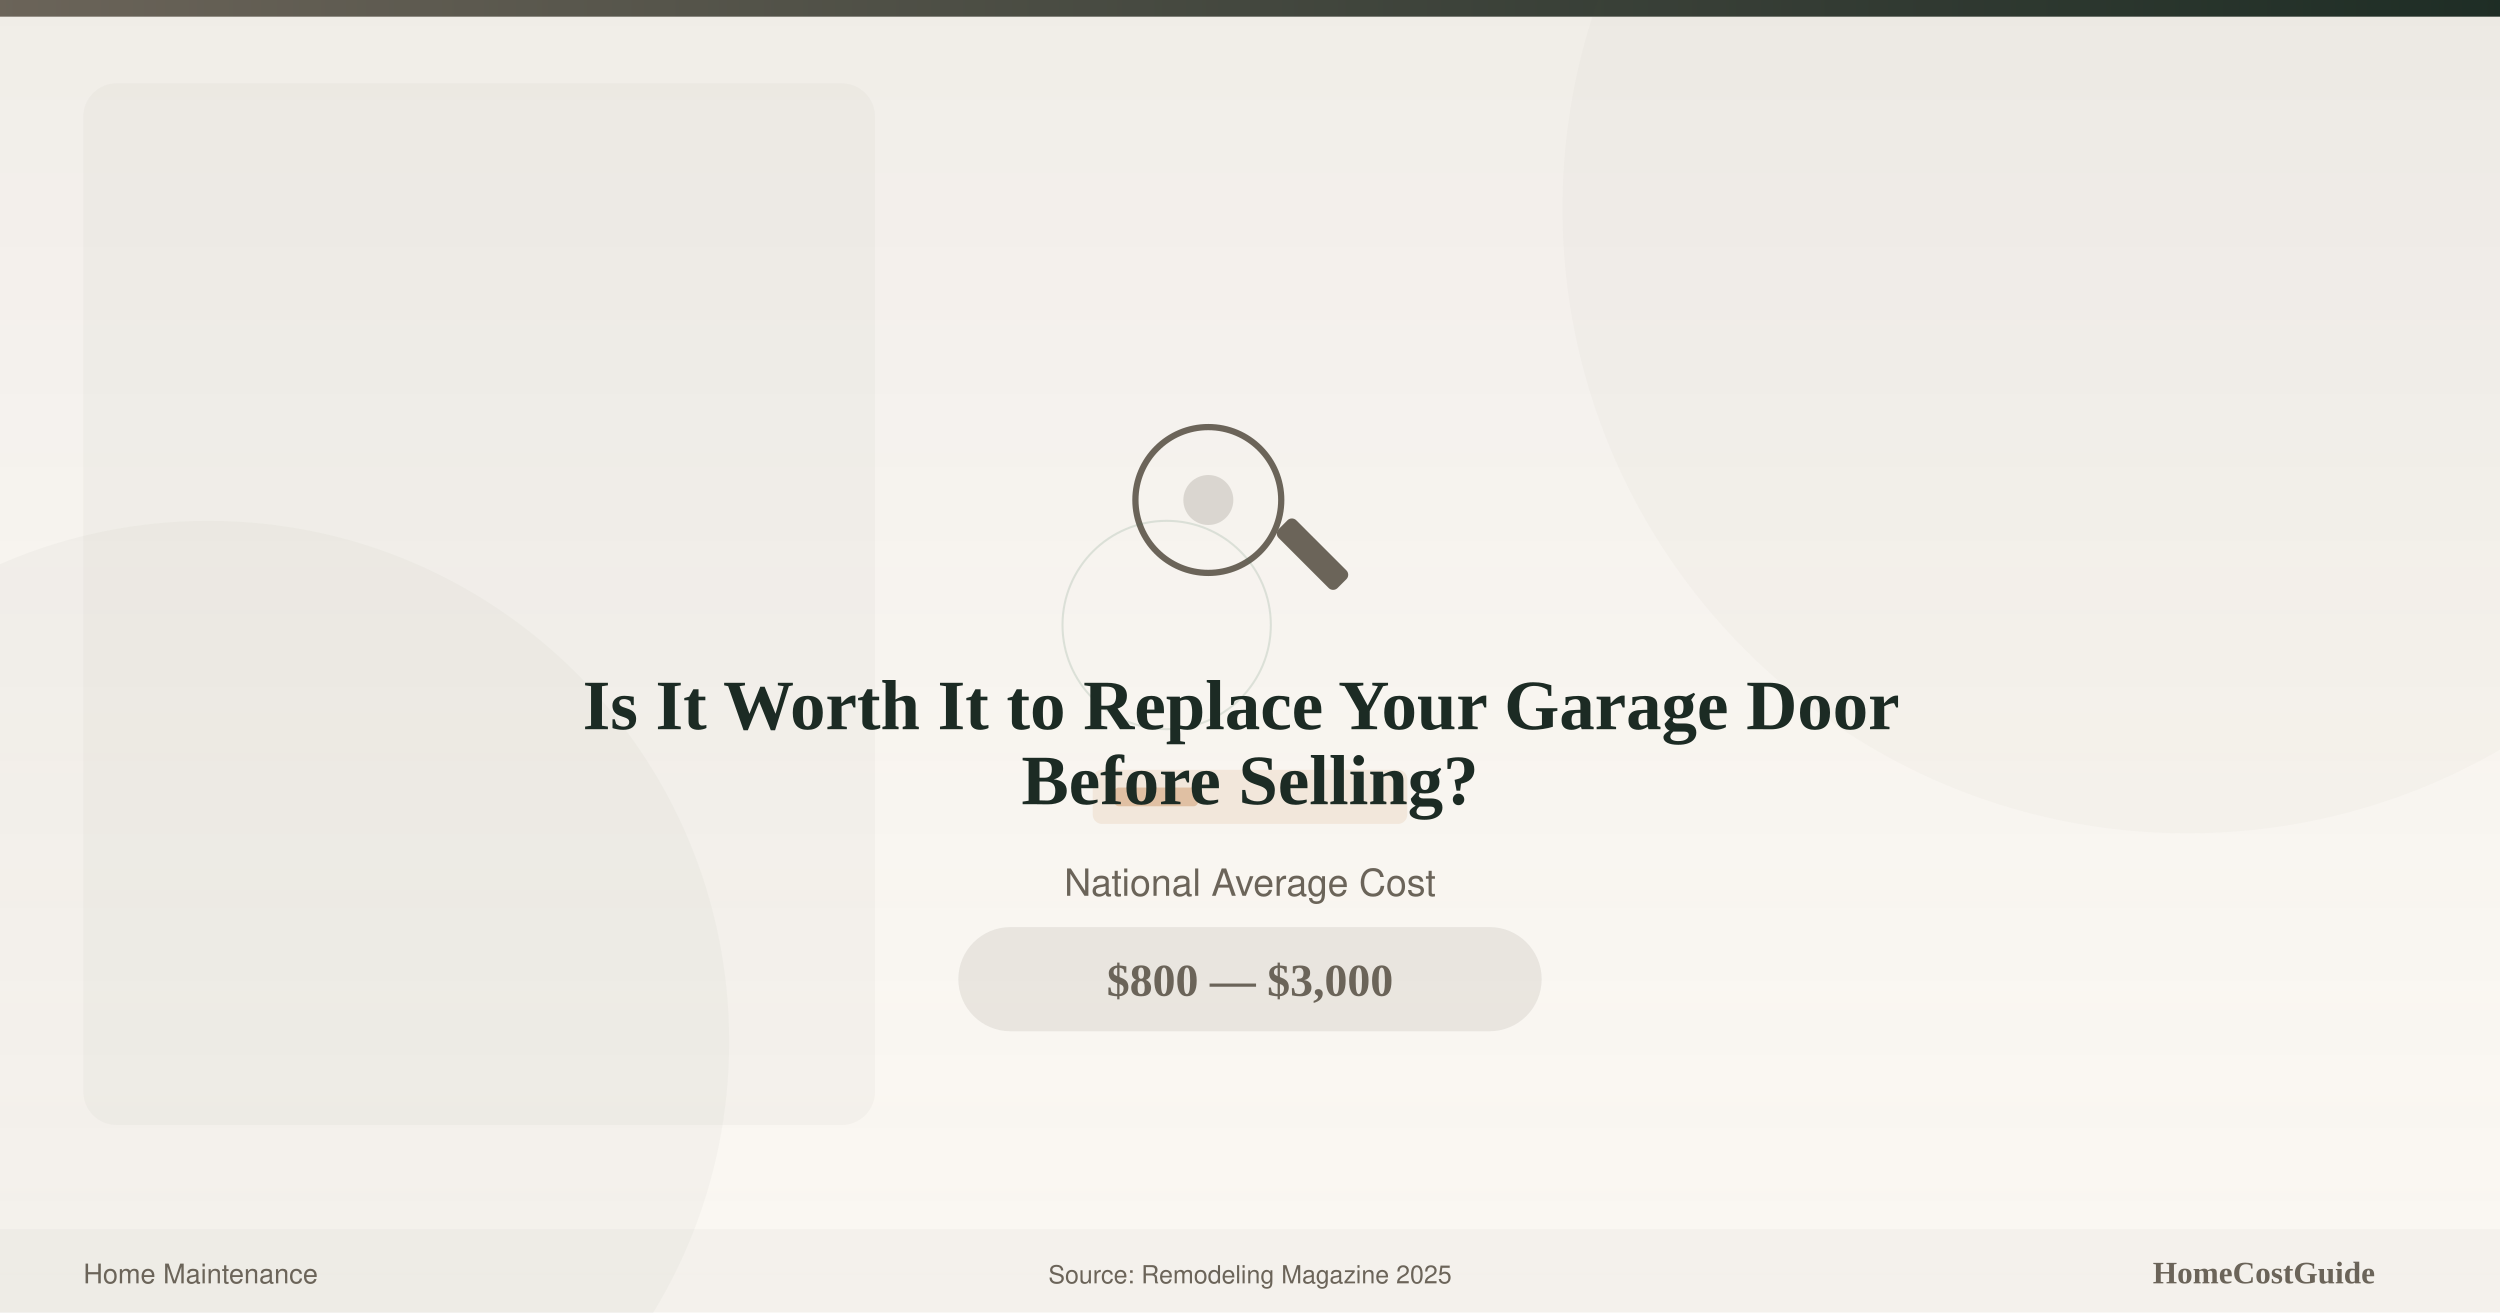
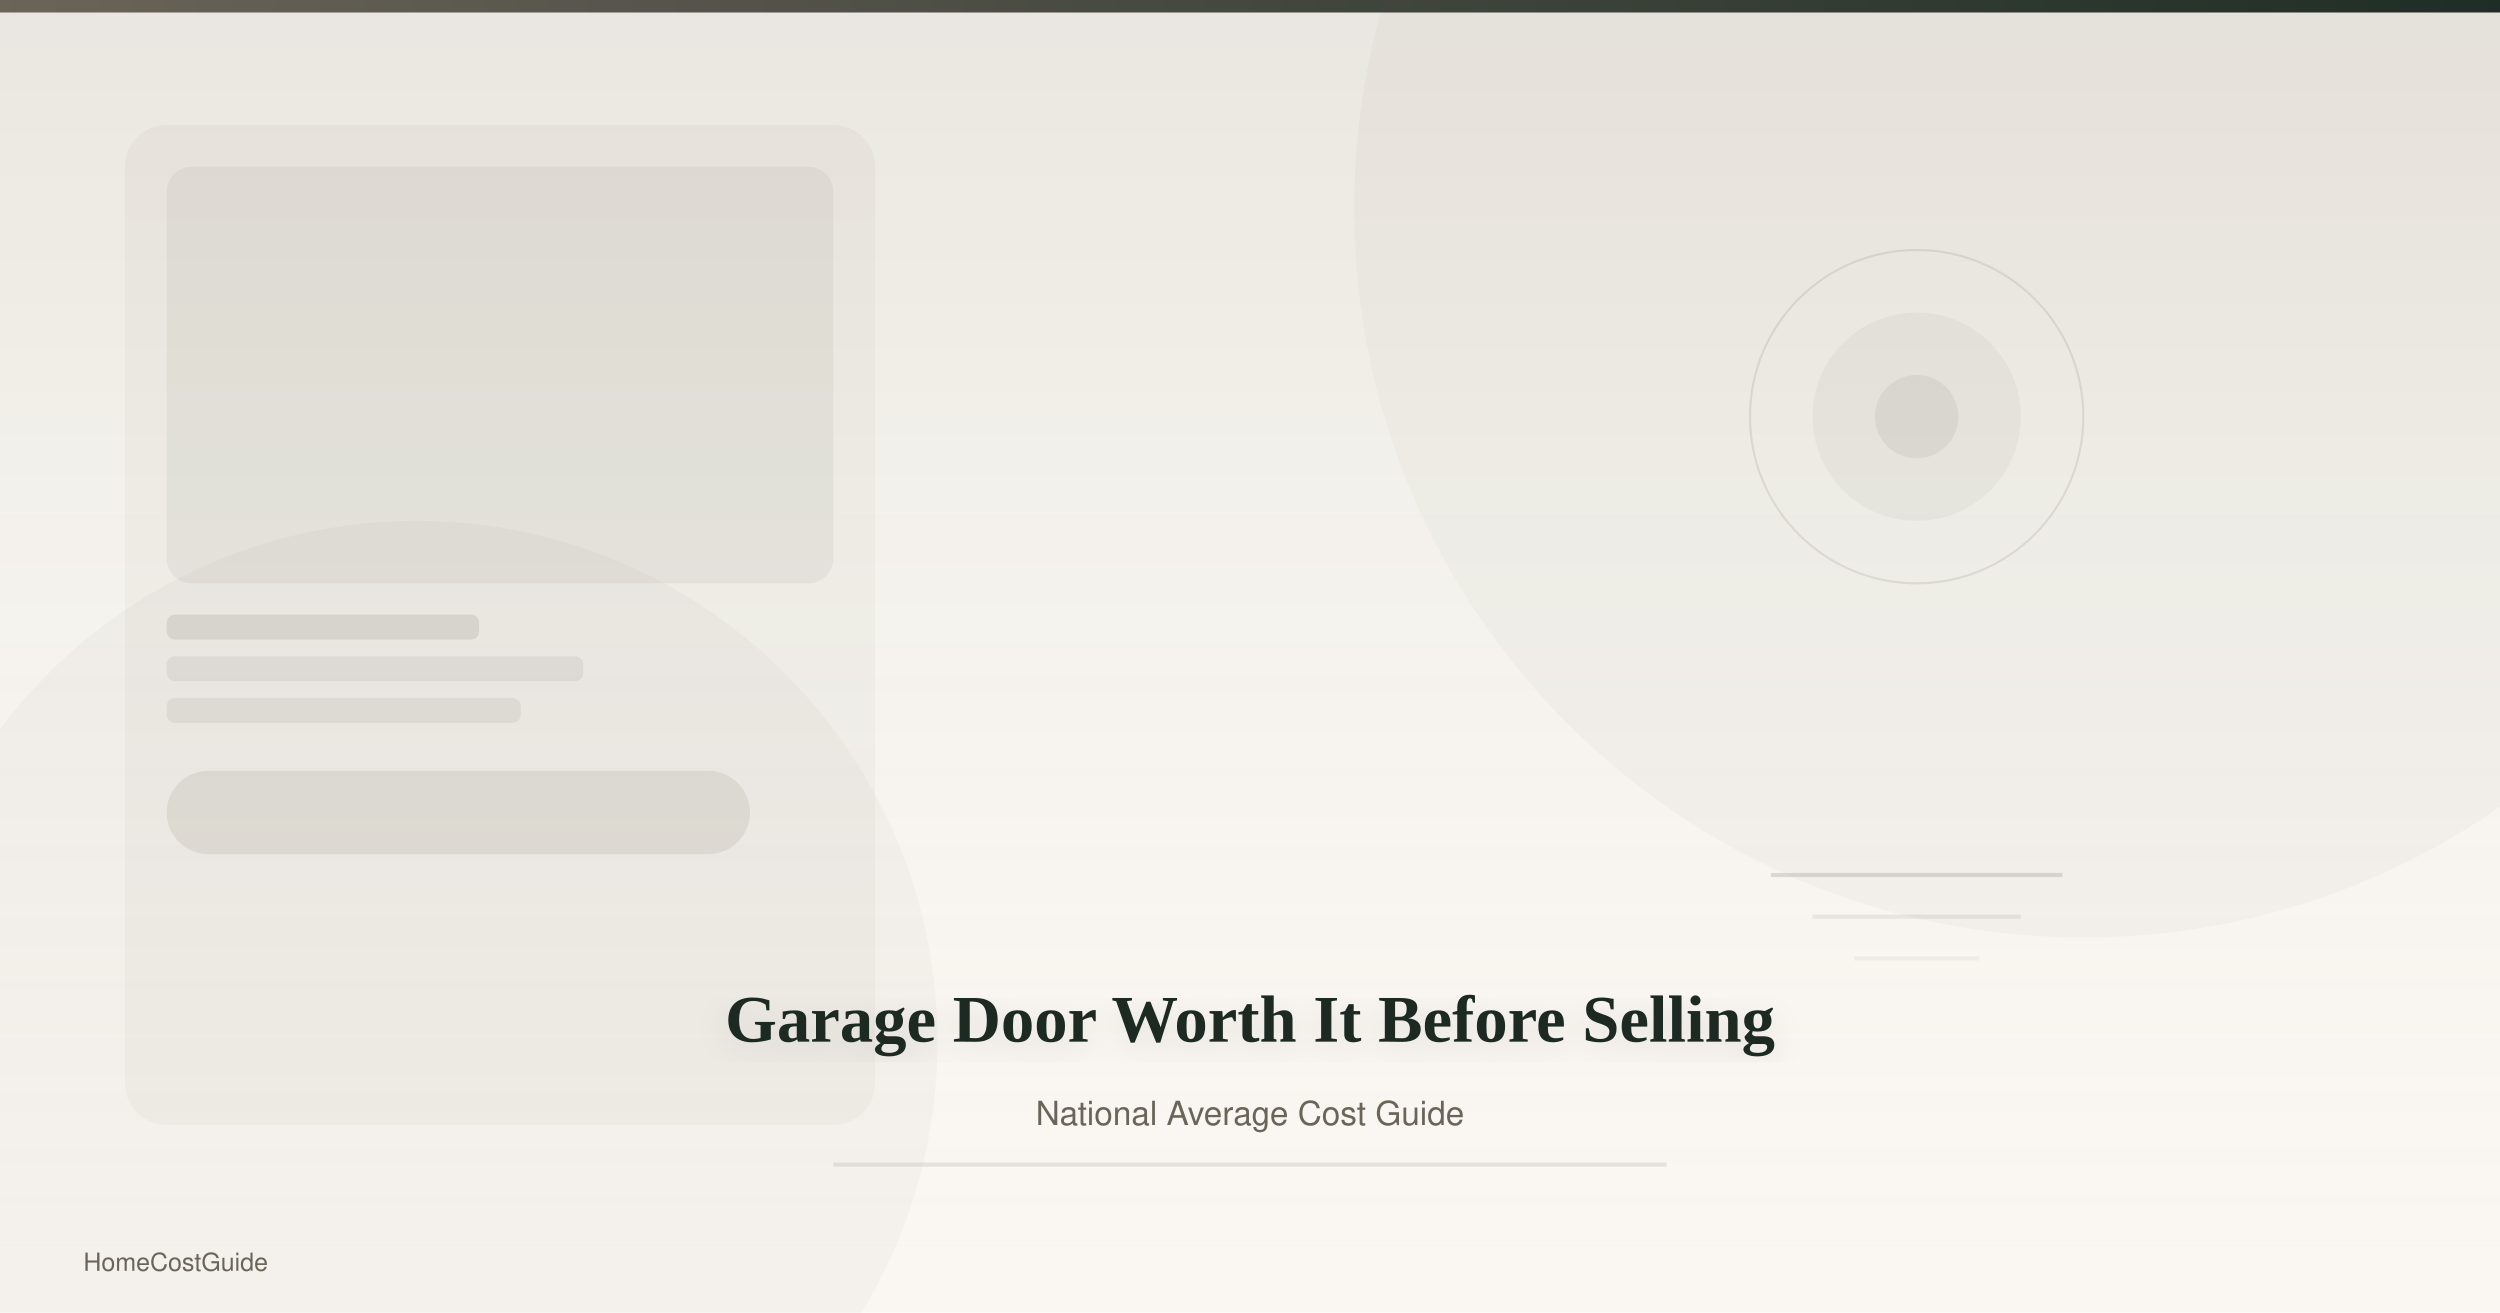
<svg xmlns="http://www.w3.org/2000/svg" viewBox="0 0 1200 630" width="1200" height="630">
  <defs>
    <linearGradient id="bg" x1="0" y1="0" x2="0" y2="1">
-       <stop offset="0%" stop-color="#6B6459" stop-opacity="0.07" />
+       <stop offset="0%" stop-color="#6B6459" stop-opacity="0.12" />
      <stop offset="100%" stop-color="#FAF7F2" stop-opacity="0" />
    </linearGradient>
    <linearGradient id="band" x1="0" y1="0" x2="1" y2="0">
      <stop offset="0%" stop-color="#6B6459" />
      <stop offset="100%" stop-color="#1C2B24" />
    </linearGradient>
+     <filter id="shadow">
+       <feDropShadow dx="0" dy="4" stdDeviation="8" flood-opacity="0.1" />
+     </filter>
  </defs>
  <rect width="1200" height="630" fill="#FAF7F2" />
  <rect width="1200" height="630" fill="url(#bg)" />
-   <rect x="0" y="0" width="1200" height="8" fill="url(#band)" />
-   <circle cx="1050" cy="100" r="300" fill="#6B6459" opacity="0.03" />
-   <circle cx="100" cy="500" r="250" fill="#1C2B24" opacity="0.03" />
-   <rect x="40" y="40" width="380" height="500" rx="16" fill="#6B6459" opacity="0.04" />
-   <circle cx="580" cy="240" r="35" fill="none" stroke="#6B6459" stroke-width="3" />
-   <circle cx="580" cy="240" r="12" fill="#6B6459" opacity="0.2" />
-   <rect x="610" y="260" width="40" height="12" rx="3" fill="#6B6459" transform="rotate(45 630 266)" />
-   <rect x="525" y="370" width="150" height="25" rx="4" fill="#B5651D" opacity="0.1" stroke="#B5651D" stroke-width="1" />
-   <rect x="535" y="378" width="40" height="9" rx="2" fill="#B5651D" opacity="0.3" />
-   <circle cx="560" cy="300" r="50" fill="none" stroke="#3F6E52" stroke-width="1" opacity="0.15" />
-   <text x="600" y="350" text-anchor="middle" font-family="Georgia,'Times New Roman',serif" font-size="34" font-weight="700" fill="#1C2B24">
-     <tspan x="600" dy="0">Is It Worth It to Replace Your Garage Door</tspan>
-     <tspan x="600" dy="36">Before Selling?</tspan>
-   </text>
-   <text x="600" y="430" text-anchor="middle" font-family="system-ui,Helvetica,Arial,sans-serif" font-size="18" fill="#6B6459">National Average Cost</text>
-   <rect x="460" y="445" width="280" height="50" rx="25" fill="#6B6459" opacity="0.12" />
-   <text x="600" y="478" text-anchor="middle" font-family="Georgia,'Times New Roman',serif" font-size="22" font-weight="700" fill="#6B6459">$800 — $3,000</text>
-   <rect x="0" y="590" width="1200" height="40" fill="#6B6459" opacity="0.04" />
-   <text x="40" y="616" font-family="system-ui,Helvetica,Arial,sans-serif" font-size="13" fill="#6B6459">Home Maintenance</text>
-   <text x="1140" y="616" text-anchor="end" font-family="Georgia,'Times New Roman',serif" font-size="15" font-weight="600" fill="#6B6459">HomeCostGuide</text>
-   <text x="600" y="616" text-anchor="middle" font-family="system-ui,Helvetica,Arial,sans-serif" font-size="12" fill="#6B6459">Source: Remodeling Magazine 2025</text>
+   <rect x="0" y="0" width="1200" height="6" fill="url(#band)" />
+   <circle cx="1000" cy="100" r="350" fill="#6B6459" opacity="0.04" />
+   <circle cx="200" cy="500" r="250" fill="#1C2B24" opacity="0.03" />
+   <rect x="60" y="60" width="360" height="480" rx="20" fill="#6B6459" opacity="0.05" />
+   <rect x="80" y="80" width="320" height="200" rx="12" fill="#6B6459" opacity="0.08" />
+   <rect x="80" y="295" width="150" height="12" rx="4" fill="#6B6459" opacity="0.15" />
+   <rect x="80" y="315" width="200" height="12" rx="4" fill="#6B6459" opacity="0.1" />
+   <rect x="80" y="335" width="170" height="12" rx="4" fill="#6B6459" opacity="0.1" />
+   <rect x="80" y="370" width="280" height="40" rx="20" fill="#6B6459" opacity="0.12" />
+   <circle cx="920" cy="200" r="80" fill="none" stroke="#6B6459" stroke-width="1" opacity="0.15" />
+   <circle cx="920" cy="200" r="50" fill="#6B6459" opacity="0.06" />
+   <circle cx="920" cy="200" r="20" fill="#6B6459" opacity="0.1" />
+   <line x1="850" y1="420" x2="990" y2="420" stroke="#6B6459" stroke-width="2" opacity="0.2" />
+   <line x1="870" y1="440" x2="970" y2="440" stroke="#6B6459" stroke-width="2" opacity="0.12" />
+   <line x1="890" y1="460" x2="950" y2="460" stroke="#6B6459" stroke-width="2" opacity="0.08" />
+   <text x="600" y="500" text-anchor="middle" font-family="Georgia,'Times New Roman',serif" font-size="32" font-weight="700" fill="#1C2B24" filter="url(#shadow)">Garage Door Worth It Before Selling</text>
+   <text x="600" y="540" text-anchor="middle" font-family="system-ui,Helvetica,Arial,sans-serif" font-size="16" fill="#6B6459">National Average Cost Guide</text>
+   <rect x="400" y="558" width="400" height="2" fill="#6B6459" opacity="0.15" />
+   <text x="40" y="610" font-family="system-ui,Helvetica,Arial,sans-serif" font-size="12" fill="#6B6459">HomeCostGuide</text>
</svg>
